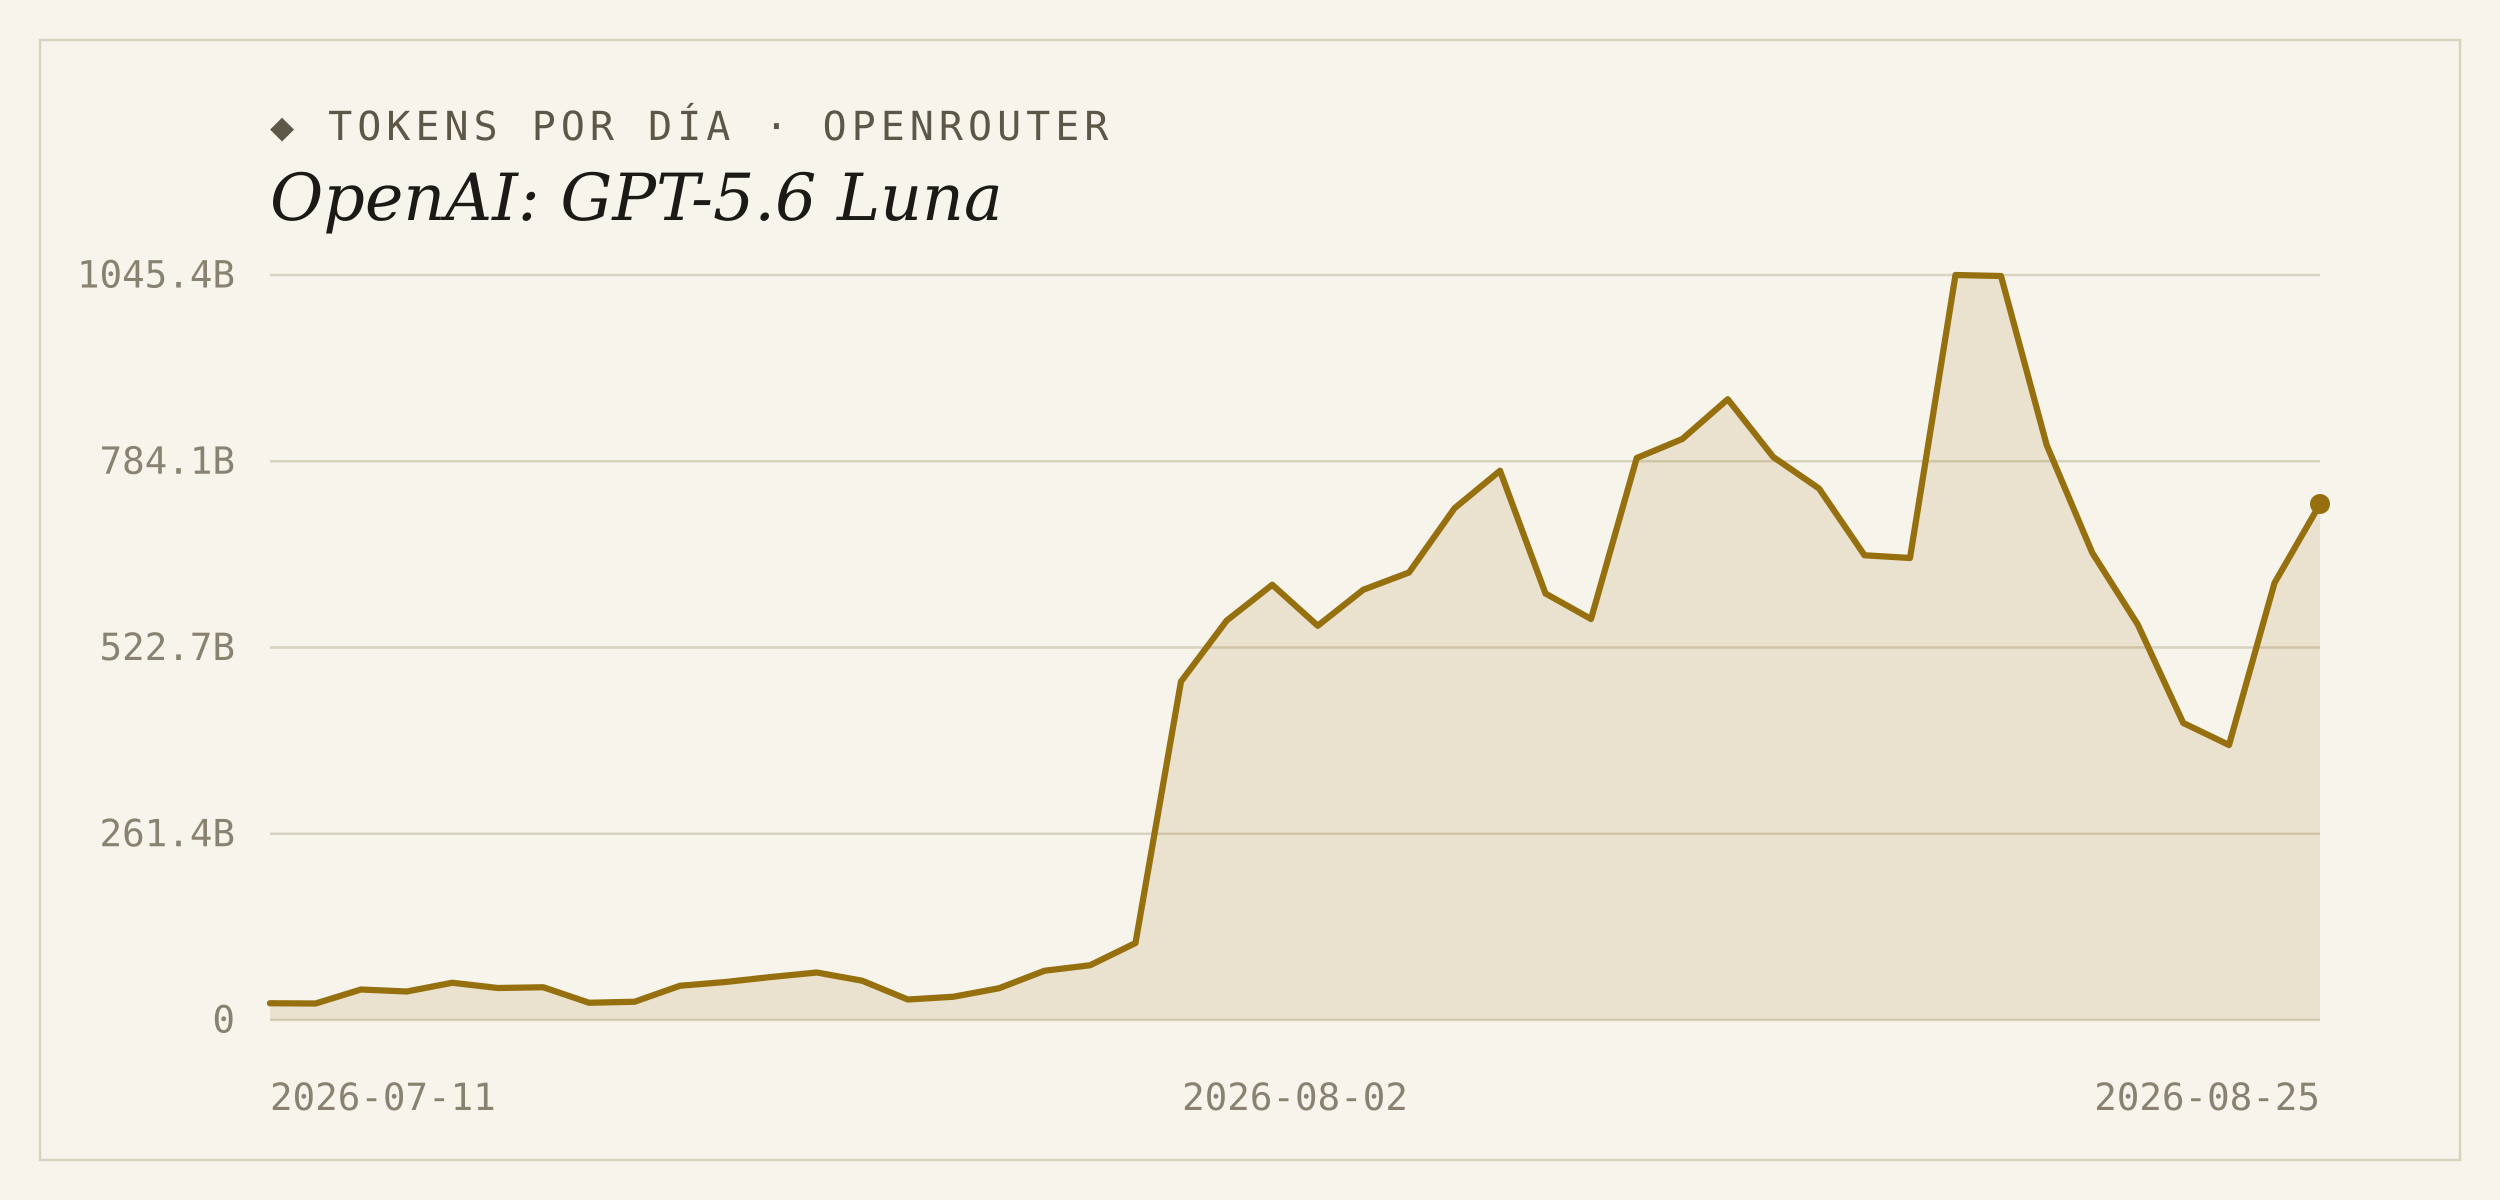
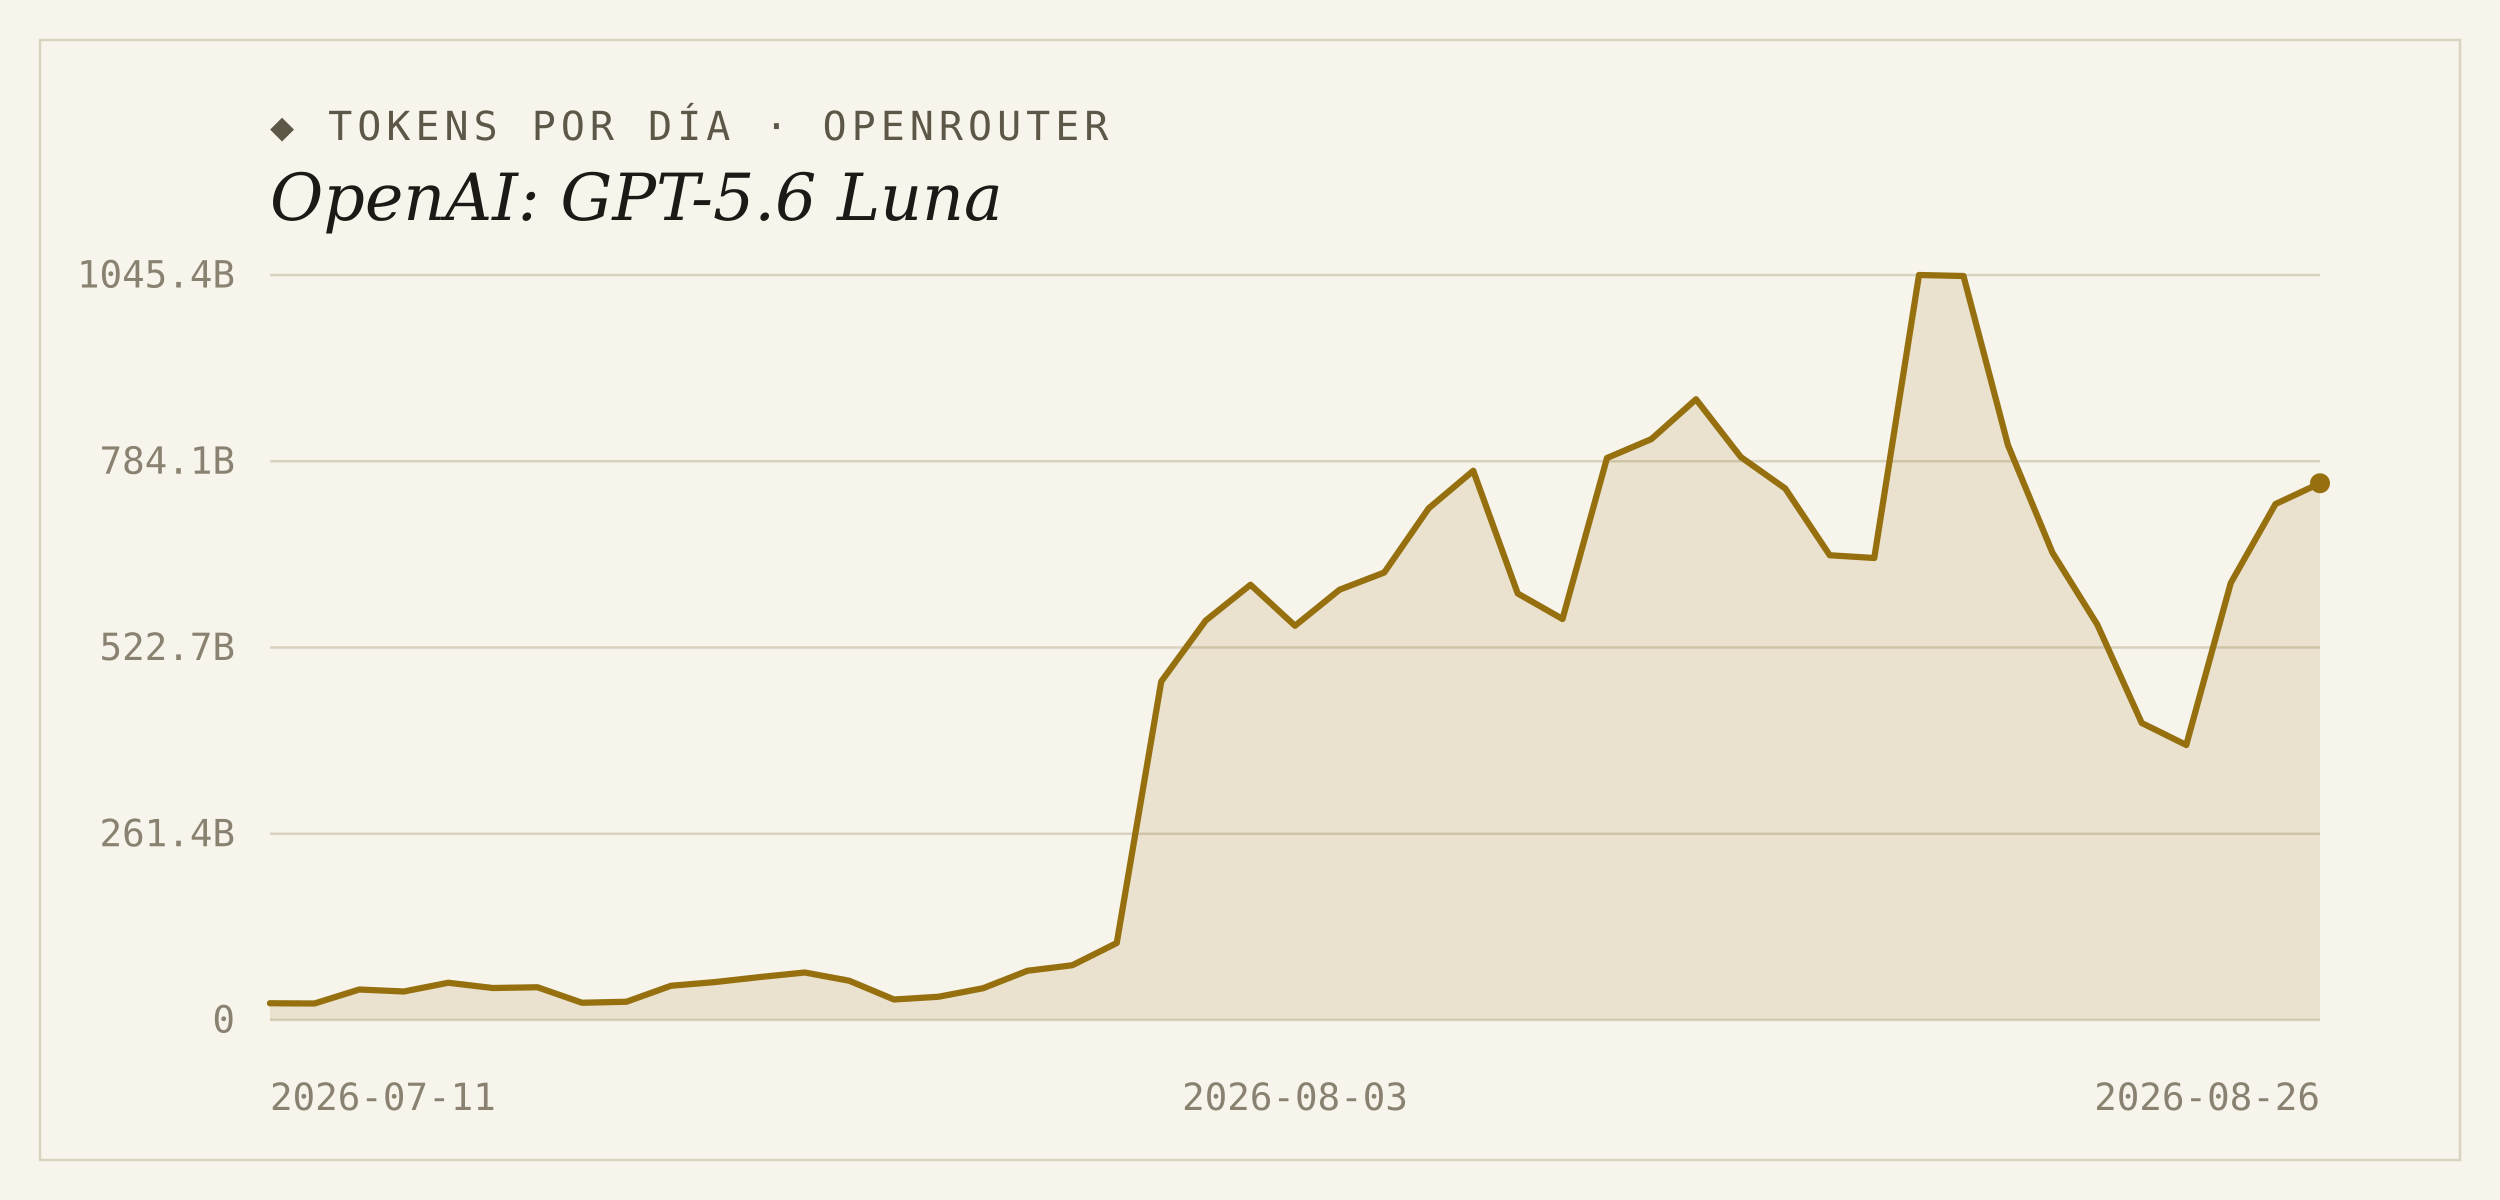
<svg xmlns="http://www.w3.org/2000/svg" width="1000" height="480" viewBox="0 0 1000 480">
  <rect width="1000" height="480" fill="#f7f4ec" />
  <rect x="16" y="16" width="968" height="448" fill="none" stroke="#d9d2bf" stroke-width="1" />
  <text x="108" y="56" font-family="'DejaVu Sans Mono', Consolas, monospace" font-size="16" letter-spacing="2" fill="#5d5748">◆ TOKENS POR DÍA · OPENROUTER</text>
  <text x="108" y="88" font-family="Georgia, 'DejaVu Serif', serif" font-size="26" font-style="italic" fill="#1c1a16">OpenAI: GPT-5.6 Luna</text>
  <line x1="108" y1="408.0" x2="928" y2="408.0" stroke="#d9d2bf" stroke-width="1" />
  <text x="94" y="413" text-anchor="end" font-family="'DejaVu Sans Mono', Consolas, monospace" font-size="15" fill="#8a8271">0</text>
  <line x1="108" y1="333.5" x2="928" y2="333.5" stroke="#d9d2bf" stroke-width="1" />
  <text x="94" y="338.5" text-anchor="end" font-family="'DejaVu Sans Mono', Consolas, monospace" font-size="15" fill="#8a8271">261.4B</text>
  <line x1="108" y1="259.0" x2="928" y2="259.0" stroke="#d9d2bf" stroke-width="1" />
  <text x="94" y="264" text-anchor="end" font-family="'DejaVu Sans Mono', Consolas, monospace" font-size="15" fill="#8a8271">522.7B</text>
  <line x1="108" y1="184.5" x2="928" y2="184.5" stroke="#d9d2bf" stroke-width="1" />
  <text x="94" y="189.5" text-anchor="end" font-family="'DejaVu Sans Mono', Consolas, monospace" font-size="15" fill="#8a8271">784.1B</text>
  <line x1="108" y1="110.0" x2="928" y2="110.0" stroke="#d9d2bf" stroke-width="1" />
  <text x="94" y="115" text-anchor="end" font-family="'DejaVu Sans Mono', Consolas, monospace" font-size="15" fill="#8a8271">1045.4B</text>
-   <path d="M 108,408.0 L 108.0,401.3 L 126.2,401.4 L 144.4,395.8 L 162.7,396.6 L 180.9,393.1 L 199.1,395.2 L 217.3,394.9 L 235.6,401.1 L 253.8,400.7 L 272.0,394.3 L 290.2,392.8 L 308.4,390.8 L 326.7,389.0 L 344.9,392.3 L 363.1,399.8 L 381.3,398.7 L 399.6,395.3 L 417.8,388.3 L 436.0,386.1 L 454.2,377.2 L 472.4,272.6 L 490.7,248.2 L 508.9,233.9 L 527.1,250.3 L 545.3,235.9 L 563.6,229.0 L 581.8,203.3 L 600.0,188.3 L 618.2,237.4 L 636.4,247.6 L 654.7,183.2 L 672.9,175.6 L 691.1,159.7 L 709.3,182.8 L 727.6,195.4 L 745.8,222.1 L 764.0,223.2 L 782.2,110.0 L 800.4,110.4 L 818.7,178.1 L 836.9,221.1 L 855.1,249.8 L 873.3,289.2 L 891.6,298.0 L 909.8,233.2 L 928.0,201.6 L 928.0,408.0 Z" fill="#96700f" fill-opacity="0.14" />
-   <polyline points="108.0,401.3 126.2,401.4 144.4,395.8 162.7,396.6 180.9,393.1 199.1,395.2 217.3,394.9 235.6,401.1 253.8,400.7 272.0,394.3 290.2,392.8 308.4,390.8 326.7,389.0 344.9,392.3 363.1,399.8 381.3,398.7 399.6,395.3 417.8,388.3 436.0,386.1 454.2,377.2 472.4,272.6 490.7,248.2 508.9,233.9 527.1,250.3 545.3,235.9 563.6,229.0 581.8,203.3 600.0,188.3 618.2,237.4 636.4,247.6 654.7,183.2 672.9,175.6 691.1,159.7 709.3,182.8 727.6,195.4 745.8,222.1 764.0,223.2 782.2,110.0 800.4,110.4 818.7,178.1 836.9,221.1 855.1,249.8 873.3,289.2 891.6,298.0 909.8,233.2 928.0,201.6" fill="none" stroke="#96700f" stroke-width="2.5" stroke-linejoin="round" stroke-linecap="round" />
-   <circle cx="928.0" cy="201.6" r="4" fill="#96700f" />
+   <path d="M 108,408.0 L 108.0,401.3 L 125.8,401.4 L 143.7,395.8 L 161.5,396.6 L 179.3,393.1 L 197.1,395.2 L 215.0,394.9 L 232.8,401.1 L 250.6,400.7 L 268.4,394.3 L 286.3,392.8 L 304.1,390.8 L 321.9,389.0 L 339.7,392.3 L 357.6,399.8 L 375.4,398.7 L 393.2,395.3 L 411.0,388.3 L 428.9,386.1 L 446.7,377.2 L 464.5,272.6 L 482.3,248.2 L 500.2,233.9 L 518.0,250.3 L 535.8,235.9 L 553.7,229.0 L 571.5,203.3 L 589.3,188.3 L 607.1,237.4 L 625.0,247.6 L 642.8,183.2 L 660.6,175.6 L 678.4,159.7 L 696.3,182.8 L 714.1,195.4 L 731.9,222.1 L 749.7,223.2 L 767.6,110.0 L 785.4,110.4 L 803.2,178.1 L 821.0,221.1 L 838.9,249.8 L 856.7,289.2 L 874.5,298.0 L 892.3,233.2 L 910.2,201.6 L 928.0,193.3 L 928.0,408.0 Z" fill="#96700f" fill-opacity="0.14" />
+   <polyline points="108.0,401.3 125.8,401.4 143.7,395.8 161.5,396.6 179.3,393.1 197.1,395.2 215.0,394.9 232.8,401.1 250.6,400.7 268.4,394.3 286.3,392.8 304.1,390.8 321.9,389.0 339.7,392.3 357.6,399.8 375.4,398.7 393.2,395.3 411.0,388.3 428.9,386.1 446.7,377.2 464.5,272.6 482.3,248.2 500.2,233.9 518.0,250.3 535.8,235.9 553.7,229.0 571.5,203.3 589.3,188.3 607.1,237.4 625.0,247.6 642.8,183.2 660.6,175.6 678.4,159.7 696.3,182.8 714.1,195.4 731.9,222.1 749.7,223.2 767.6,110.0 785.4,110.4 803.2,178.1 821.0,221.1 838.9,249.8 856.7,289.2 874.5,298.0 892.3,233.2 910.2,201.6 928.0,193.3" fill="none" stroke="#96700f" stroke-width="2.5" stroke-linejoin="round" stroke-linecap="round" />
+   <circle cx="928.0" cy="193.3" r="4" fill="#96700f" />
  <text x="108" y="444" text-anchor="start" font-family="'DejaVu Sans Mono', Consolas, monospace" font-size="15" fill="#8a8271">2026-07-11</text>
-   <text x="518" y="444" text-anchor="middle" font-family="'DejaVu Sans Mono', Consolas, monospace" font-size="15" fill="#8a8271">2026-08-02</text>
-   <text x="928" y="444" text-anchor="end" font-family="'DejaVu Sans Mono', Consolas, monospace" font-size="15" fill="#8a8271">2026-08-25</text>
+   <text x="518" y="444" text-anchor="middle" font-family="'DejaVu Sans Mono', Consolas, monospace" font-size="15" fill="#8a8271">2026-08-03</text>
+   <text x="928" y="444" text-anchor="end" font-family="'DejaVu Sans Mono', Consolas, monospace" font-size="15" fill="#8a8271">2026-08-26</text>
</svg>
